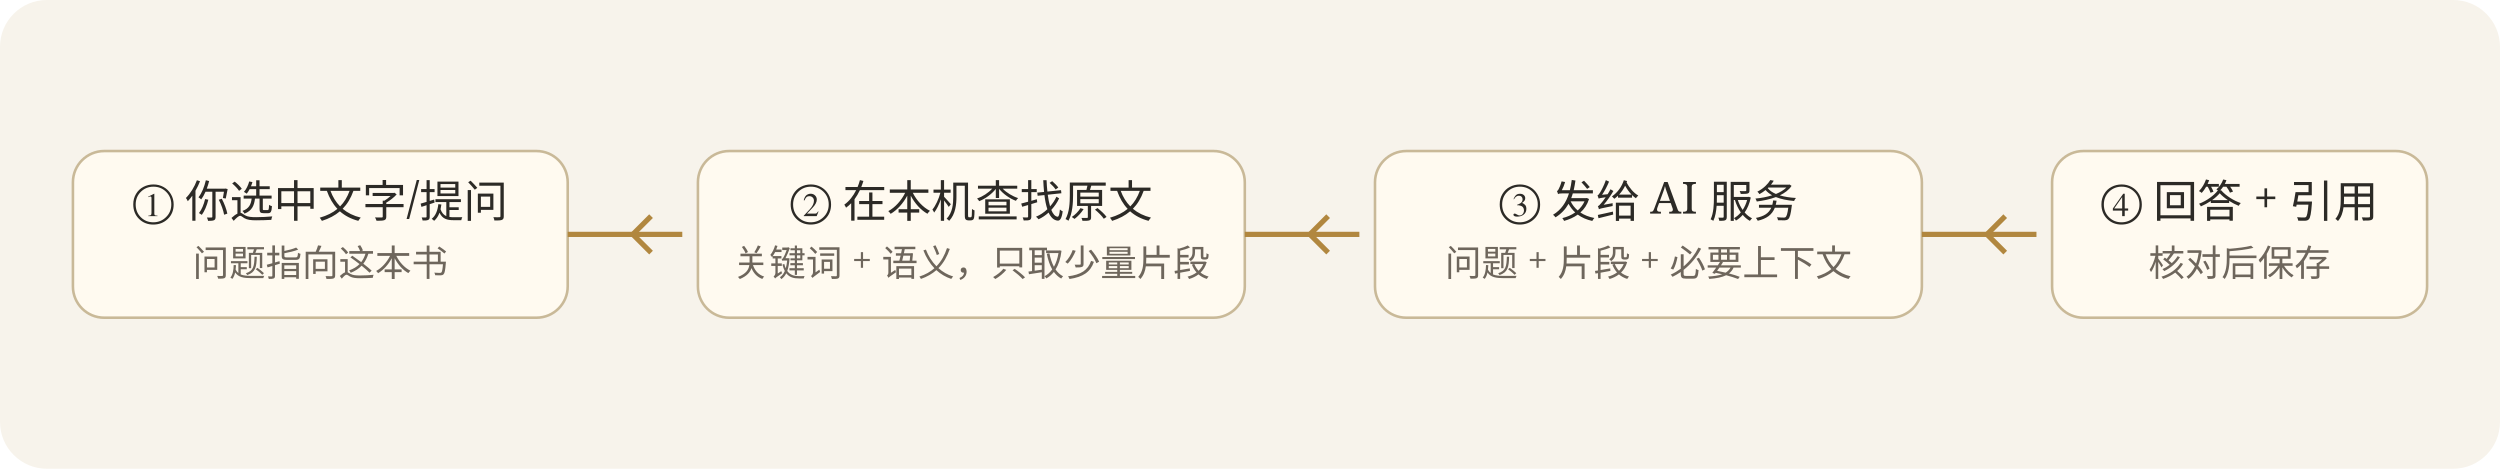
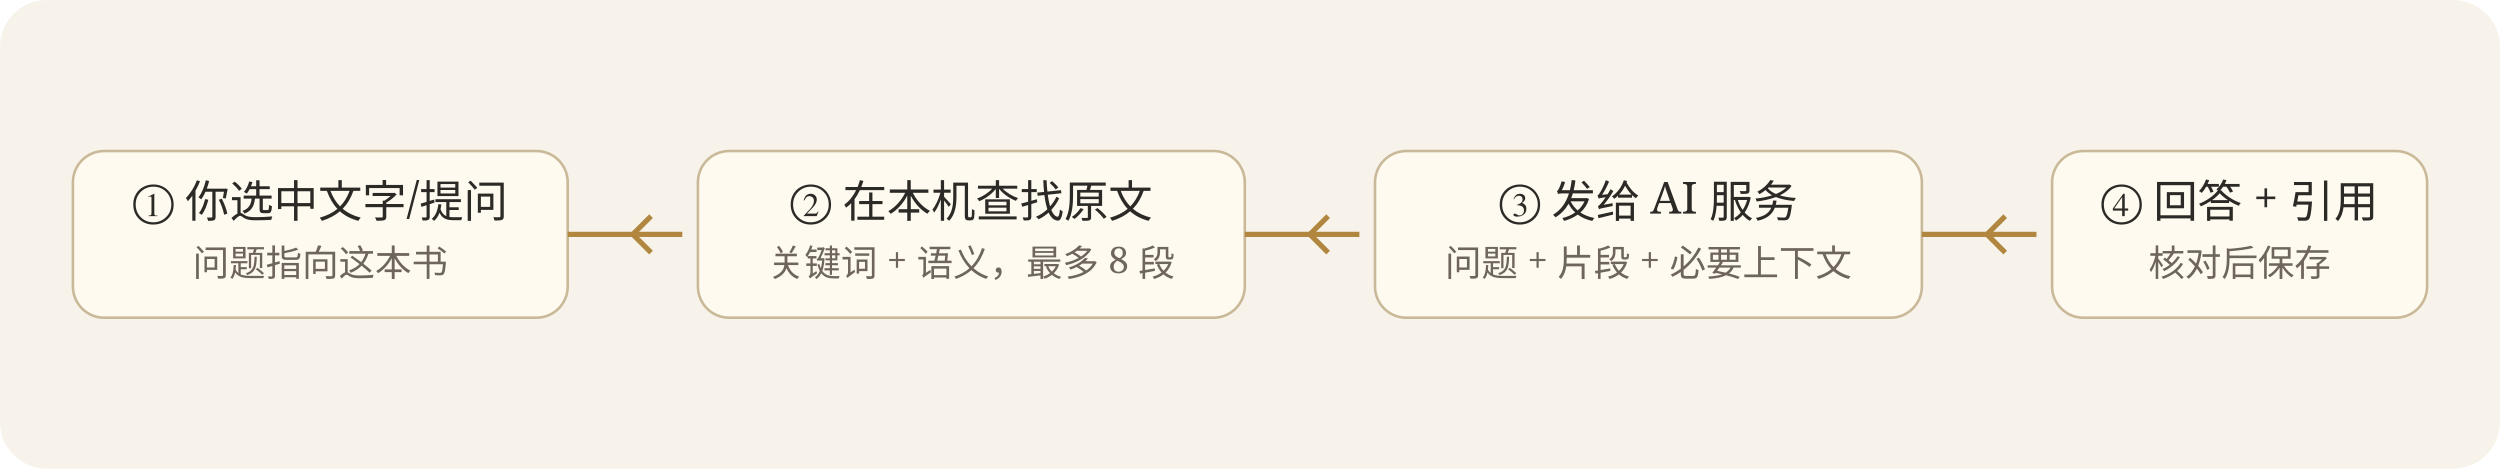
<svg xmlns="http://www.w3.org/2000/svg" viewBox="0 0 960 180" role="img" aria-label="书灯阅读问答流程">
  <rect width="960" height="180" rx="18" fill="#f7f3eb" />
  <g font-family="Songti SC, STSong, serif" font-size="17" fill="#2c2a26">
    <rect x="28" y="58" width="190" height="64" rx="12" fill="#fffaf0" stroke="#c9b998" />
    <text x="123" y="83" text-anchor="middle">① 你选中文字/提问</text>
    <text x="123" y="106" text-anchor="middle" font-size="14" fill="#6e665c">问题指向这本书</text>
    <rect x="268" y="58" width="210" height="64" rx="12" fill="#fffaf0" stroke="#c9b998" />
    <text x="373" y="83" text-anchor="middle">② 在本机查找原文</text>
-     <text x="373" y="106" text-anchor="middle" font-size="14" fill="#6e665c">关键词 + 语义，只取少量片段</text>
+     <text x="373" y="106" text-anchor="middle" font-size="14" fill="#6e665c">关键词 + 语义，最多 8 段</text>
    <rect x="528" y="58" width="210" height="64" rx="12" fill="#fffaf0" stroke="#c9b998" />
    <text x="633" y="83" text-anchor="middle">③ 发给 AI 服务</text>
    <text x="633" y="106" text-anchor="middle" font-size="14" fill="#6e665c">问题 + 片段 + 必要上下文</text>
    <rect x="788" y="58" width="144" height="64" rx="12" fill="#fffaf0" stroke="#c9b998" />
    <text x="860" y="83" text-anchor="middle">④ 回答 + 引用</text>
    <text x="860" y="106" text-anchor="middle" font-size="14" fill="#6e665c">核对后保存</text>
    <g stroke="#b1873f" stroke-width="2" fill="none">
      <path d="M218 90h44" />
      <path d="M478 90h44" />
      <path d="M738 90h44" />
      <path d="M250 83l-7 7 7 7" />
      <path d="M510 83l-7 7 7 7" />
      <path d="M770 83l-7 7 7 7" />
    </g>
  </g>
</svg>
